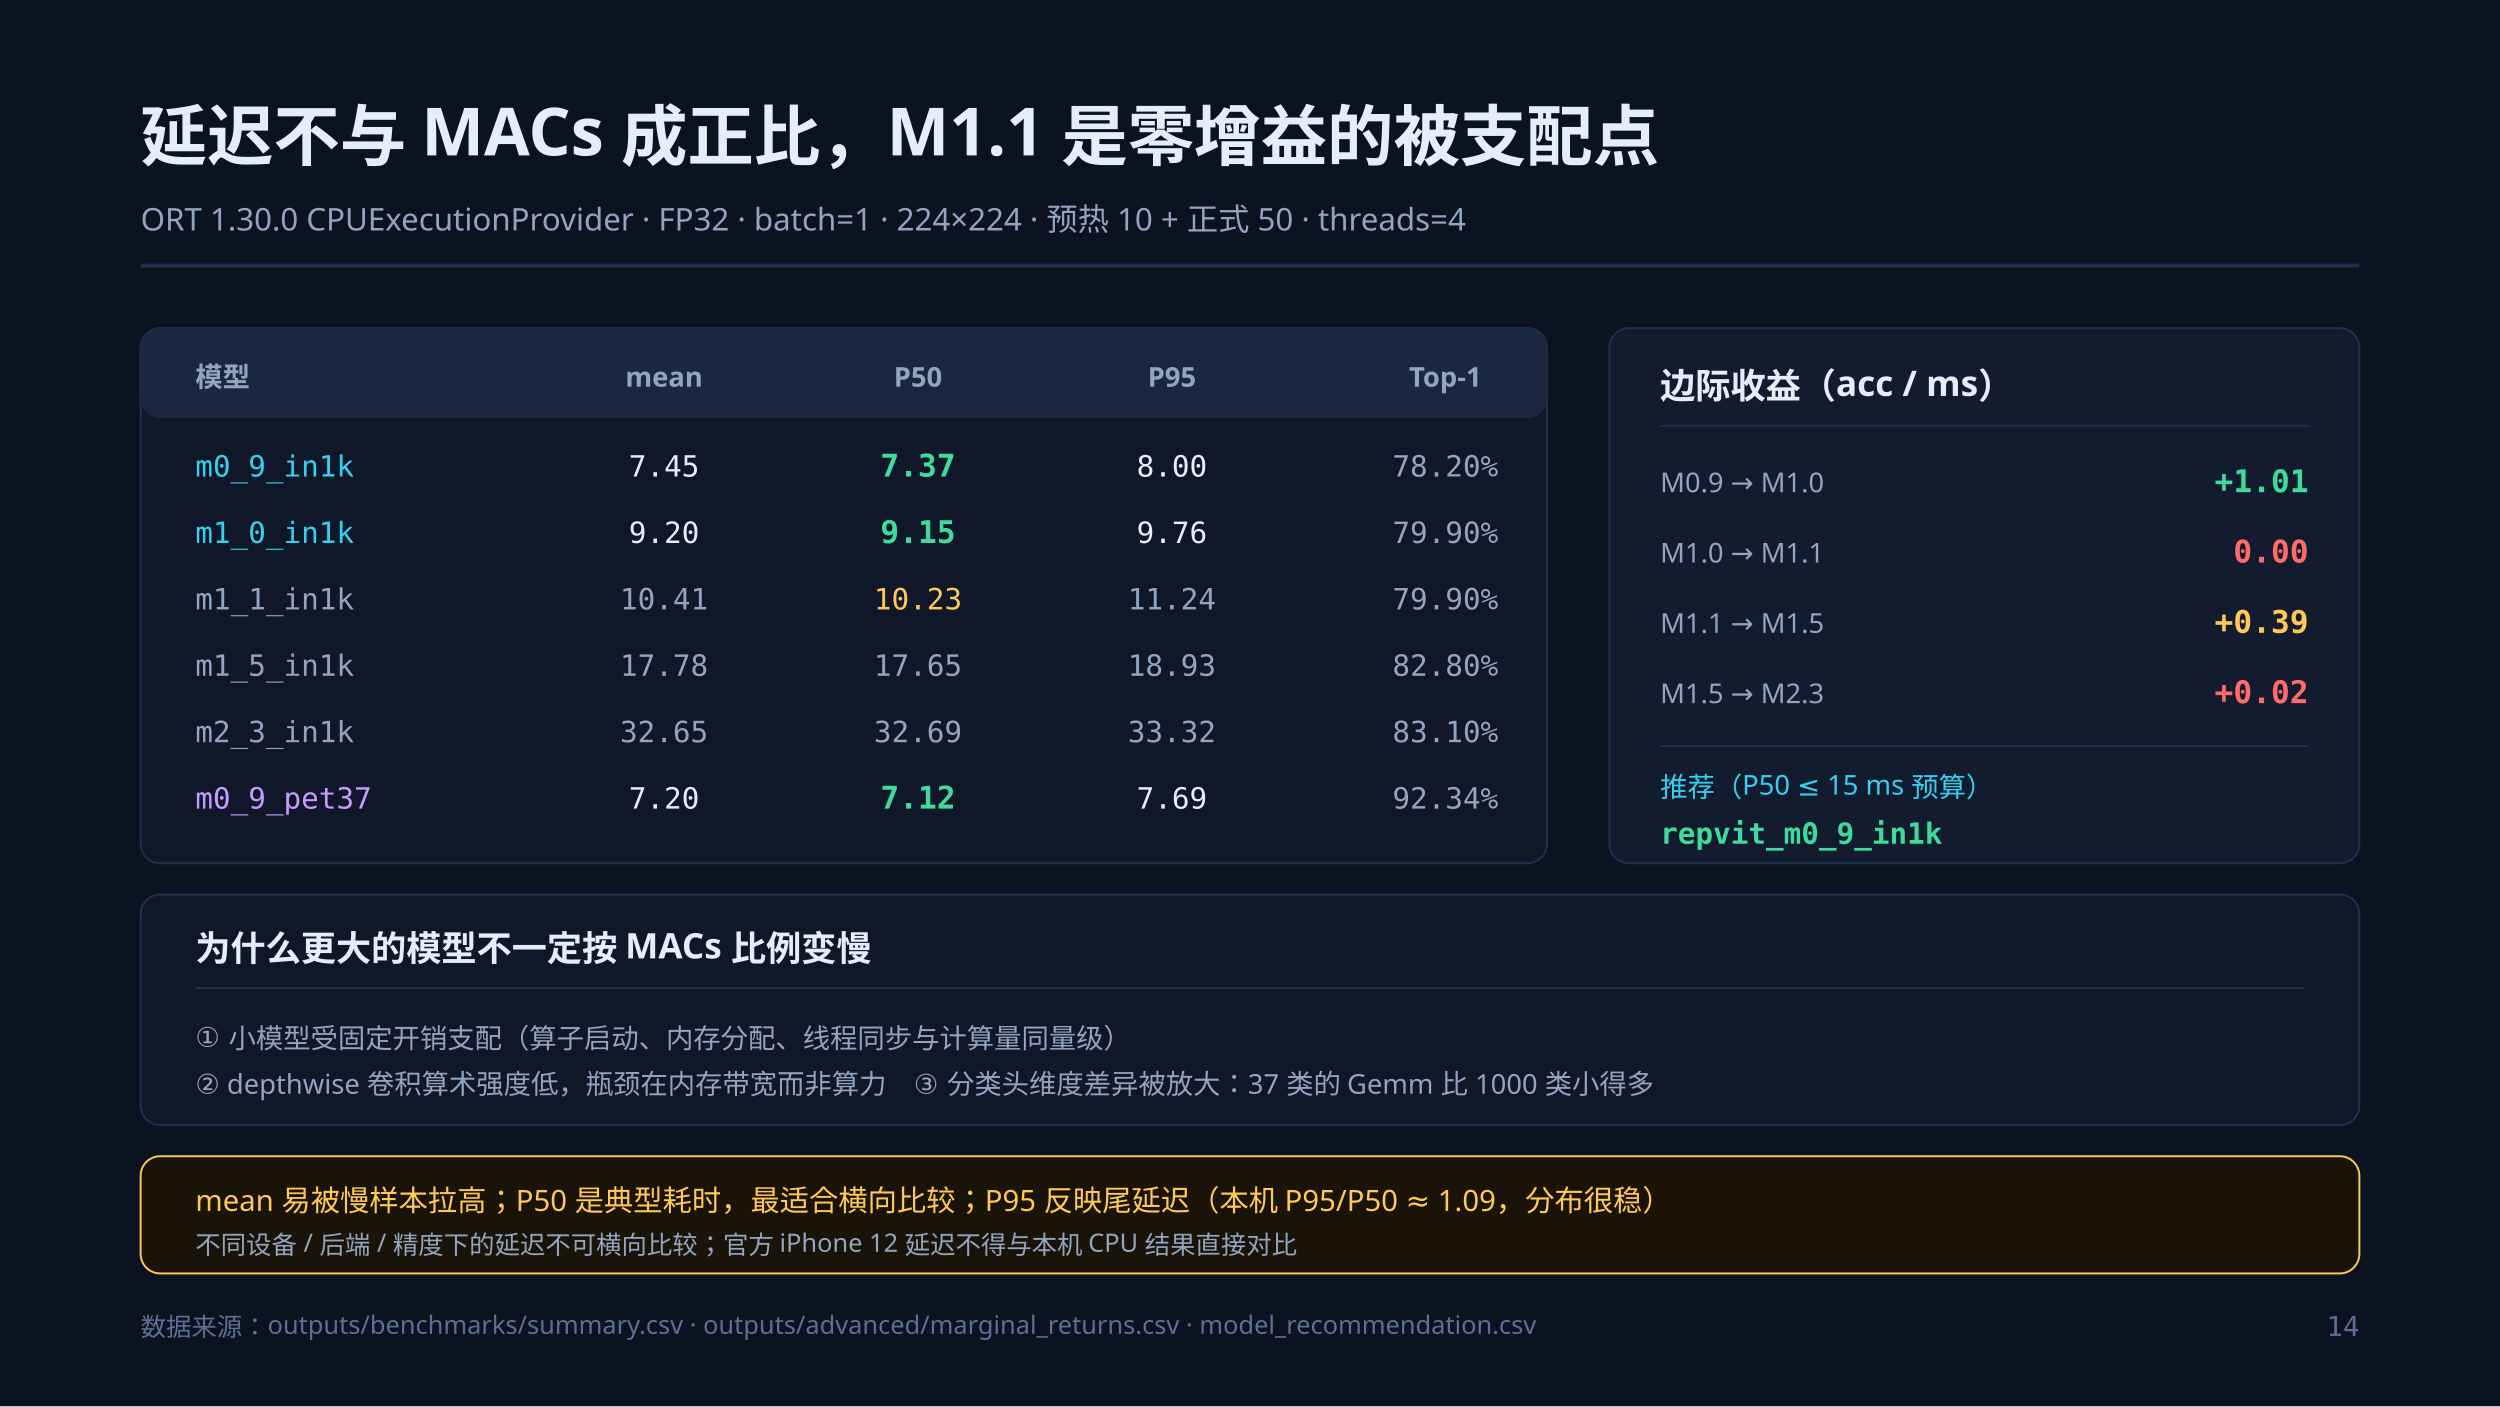
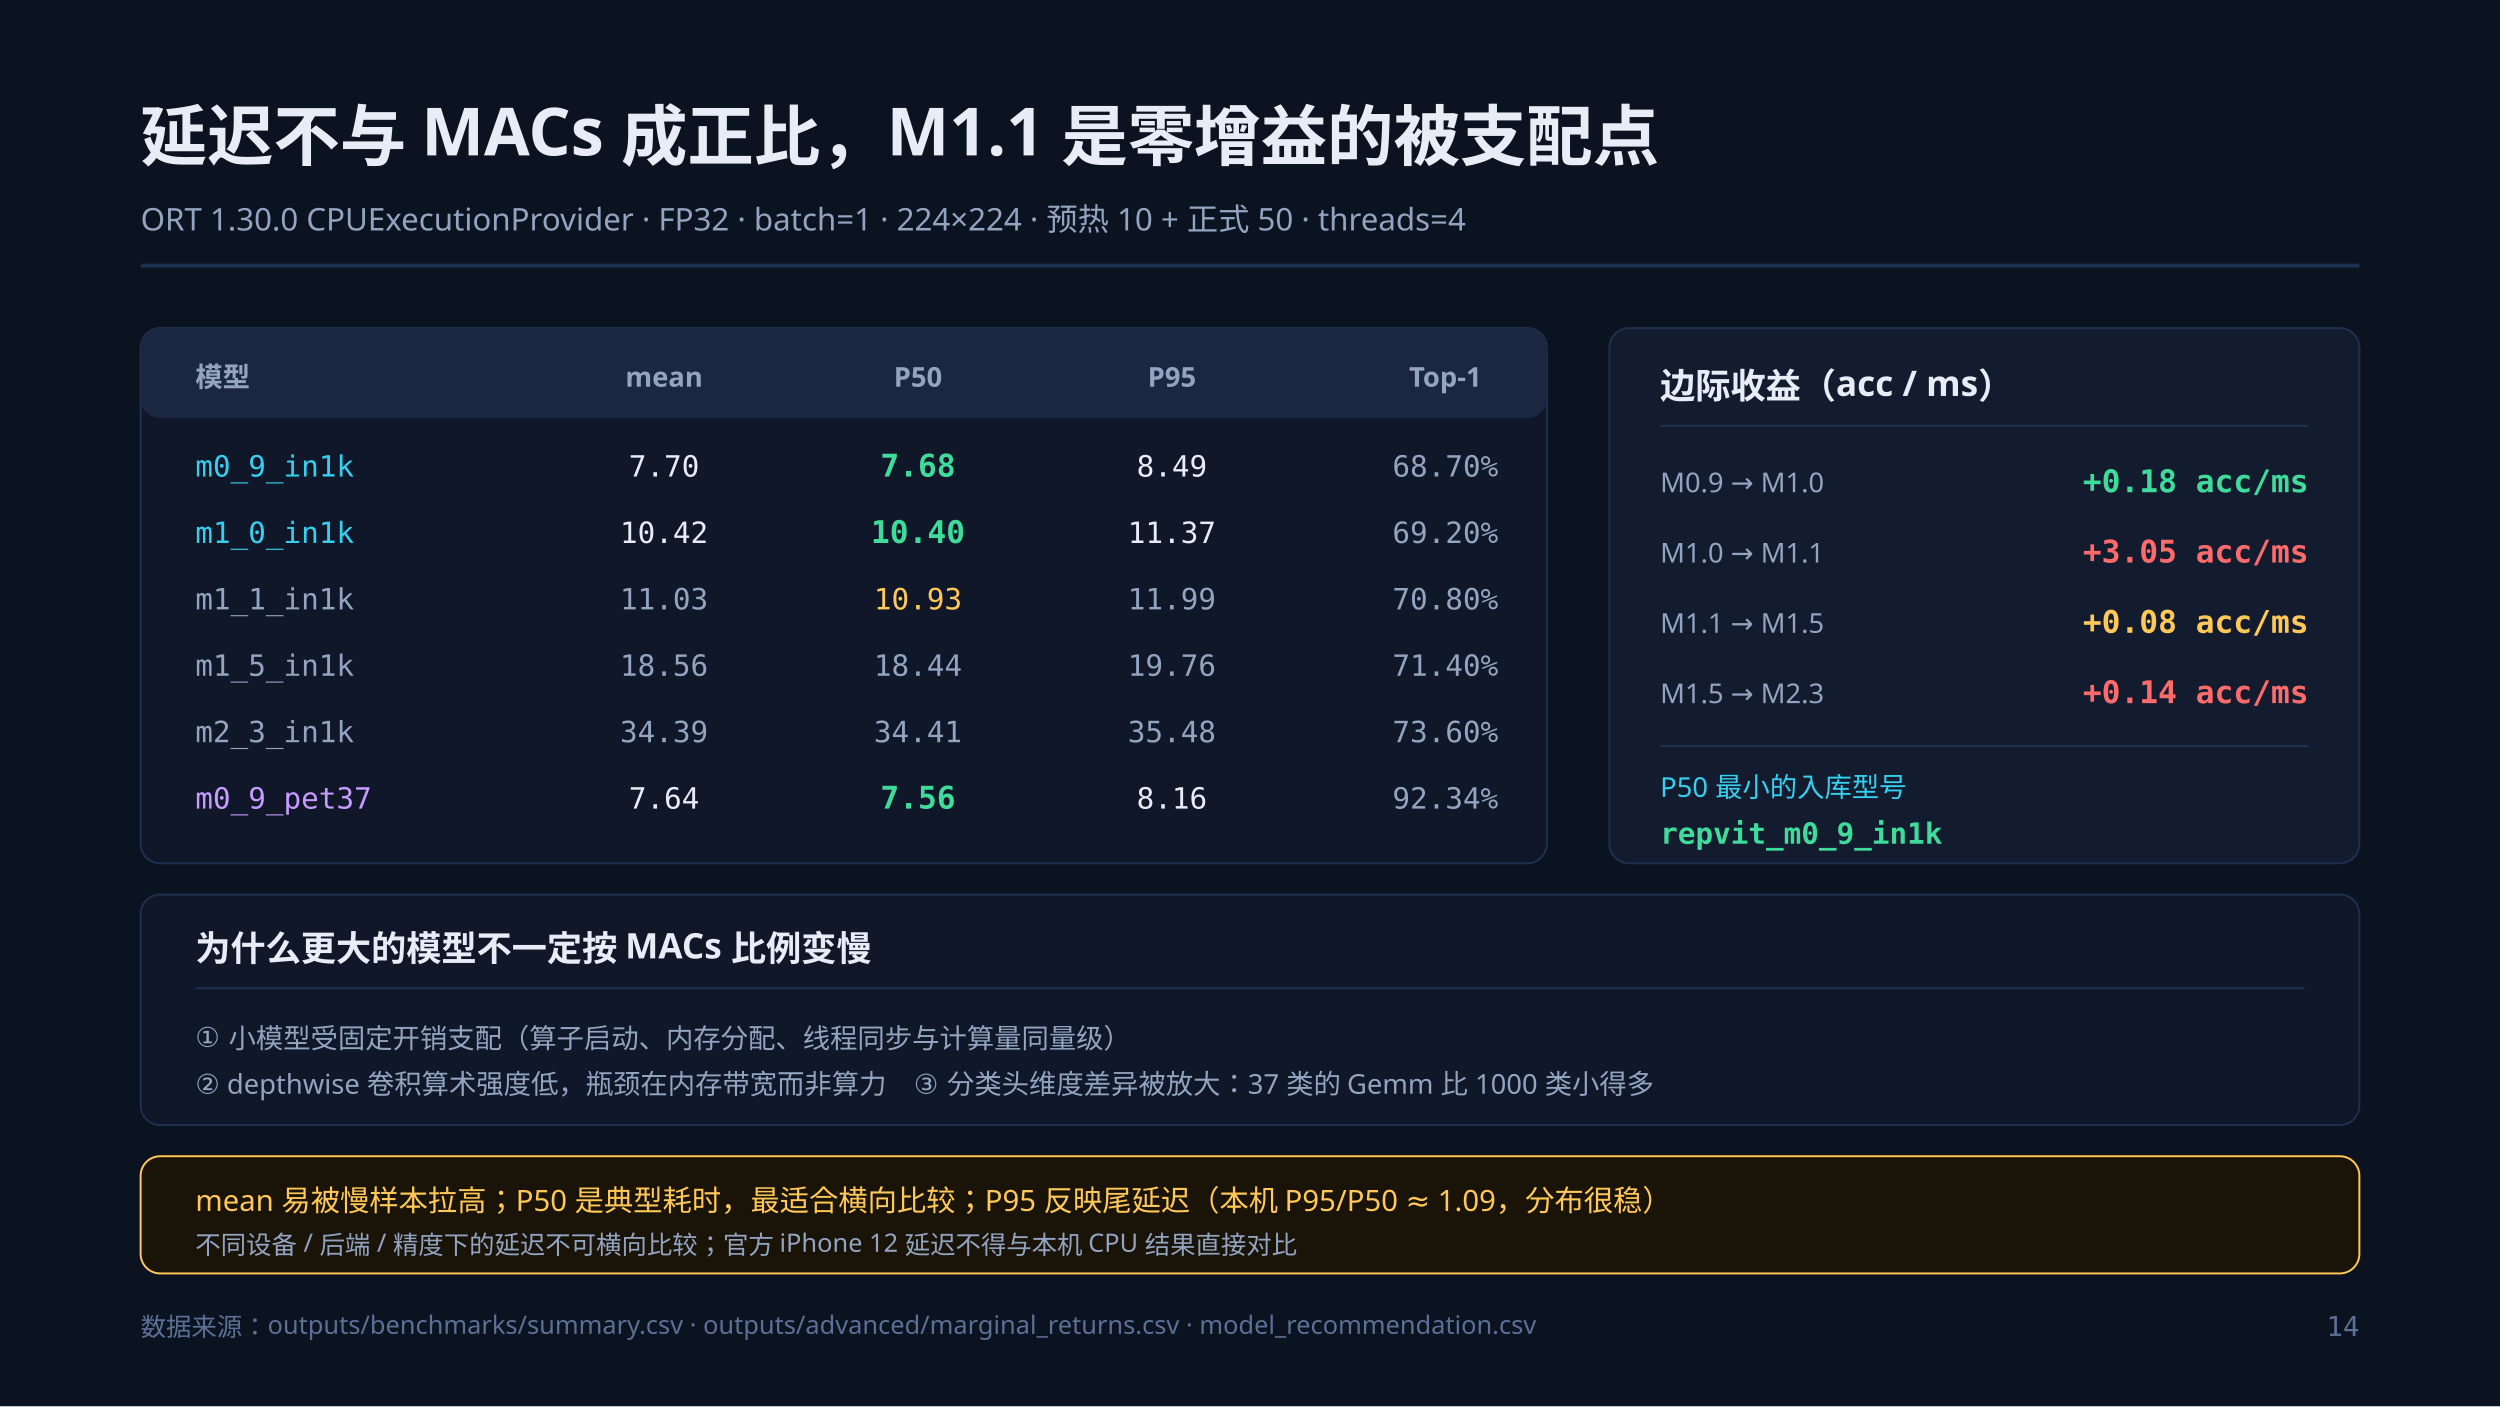
<svg xmlns="http://www.w3.org/2000/svg" viewBox="0 0 1280 720" data-pptx-page-role="content">
  <rect id="bg-canvas" data-pptx-role="background" x="0" y="0" width="1280" height="720" fill="#0B1220" />
  <g id="page-header" data-pptx-bounds="72 44 1136 100">
    <text x="72" y="82" font-family="Microsoft YaHei" font-size="34" font-weight="bold" fill="#E6EDF7">延迟不与 MACs 成正比，M1.1 是零增益的被支配点</text>
    <text x="72" y="118" font-family="Microsoft YaHei" font-size="16" fill="#93A4C0">ORT 1.30.0 CPUExecutionProvider · FP32 · batch=1 · 224×224 · 预热 10 + 正式 50 · threads=4</text>
    <line x1="72" y1="136" x2="1208" y2="136" stroke="#1E3050" stroke-width="2" />
  </g>
  <g id="bench-table" data-pptx-bounds="72 168 720 274">
    <rect x="72" y="168" width="720" height="274" rx="10" fill="#0F1728" stroke="#1E3050" stroke-width="1" />
    <g id="tbl-head">
      <rect x="72" y="168" width="720" height="46" rx="10" fill="#1B2740" />
      <text x="100" y="198" font-family="Microsoft YaHei" font-size="14" font-weight="bold" fill="#93A4C0">模型</text>
      <text x="340" y="198" font-family="Microsoft YaHei" font-size="14" font-weight="bold" fill="#93A4C0" text-anchor="middle">mean</text>
      <text x="470" y="198" font-family="Microsoft YaHei" font-size="14" font-weight="bold" fill="#93A4C0" text-anchor="middle">P50</text>
      <text x="600" y="198" font-family="Microsoft YaHei" font-size="14" font-weight="bold" fill="#93A4C0" text-anchor="middle">P95</text>
      <text x="740" y="198" font-family="Microsoft YaHei" font-size="14" font-weight="bold" fill="#93A4C0" text-anchor="middle">Top-1</text>
    </g>
    <g id="b-1">
      <text x="100" y="244" font-family="Consolas" font-size="15" fill="#35D0F0">m0_9_in1k</text>
-       <text x="340" y="244" font-family="Consolas" font-size="15" fill="#E6EDF7" text-anchor="middle">7.45</text>
-       <text x="470" y="244" font-family="Consolas" font-size="16" font-weight="bold" fill="#3FDB9B" text-anchor="middle">7.37</text>
-       <text x="600" y="244" font-family="Consolas" font-size="15" fill="#E6EDF7" text-anchor="middle">8.00</text>
-       <text x="740" y="244" font-family="Consolas" font-size="15" fill="#93A4C0" text-anchor="middle">78.20%</text>
+       <text x="340" y="244" font-family="Consolas" font-size="15" fill="#E6EDF7" text-anchor="middle">7.70</text>
+       <text x="470" y="244" font-family="Consolas" font-size="16" font-weight="bold" fill="#3FDB9B" text-anchor="middle">7.68</text>
+       <text x="600" y="244" font-family="Consolas" font-size="15" fill="#E6EDF7" text-anchor="middle">8.49</text>
+       <text x="740" y="244" font-family="Consolas" font-size="15" fill="#93A4C0" text-anchor="middle">68.70%</text>
    </g>
    <g id="b-2">
      <text x="100" y="278" font-family="Consolas" font-size="15" fill="#35D0F0">m1_0_in1k</text>
-       <text x="340" y="278" font-family="Consolas" font-size="15" fill="#E6EDF7" text-anchor="middle">9.20</text>
-       <text x="470" y="278" font-family="Consolas" font-size="16" font-weight="bold" fill="#3FDB9B" text-anchor="middle">9.15</text>
-       <text x="600" y="278" font-family="Consolas" font-size="15" fill="#E6EDF7" text-anchor="middle">9.76</text>
-       <text x="740" y="278" font-family="Consolas" font-size="15" fill="#93A4C0" text-anchor="middle">79.90%</text>
+       <text x="340" y="278" font-family="Consolas" font-size="15" fill="#E6EDF7" text-anchor="middle">10.42</text>
+       <text x="470" y="278" font-family="Consolas" font-size="16" font-weight="bold" fill="#3FDB9B" text-anchor="middle">10.40</text>
+       <text x="600" y="278" font-family="Consolas" font-size="15" fill="#E6EDF7" text-anchor="middle">11.37</text>
+       <text x="740" y="278" font-family="Consolas" font-size="15" fill="#93A4C0" text-anchor="middle">69.20%</text>
    </g>
    <g id="b-3">
      <text x="100" y="312" font-family="Consolas" font-size="15" fill="#93A4C0">m1_1_in1k</text>
-       <text x="340" y="312" font-family="Consolas" font-size="15" fill="#93A4C0" text-anchor="middle">10.41</text>
-       <text x="470" y="312" font-family="Consolas" font-size="15" fill="#FFC857" text-anchor="middle">10.23</text>
-       <text x="600" y="312" font-family="Consolas" font-size="15" fill="#93A4C0" text-anchor="middle">11.24</text>
-       <text x="740" y="312" font-family="Consolas" font-size="15" fill="#93A4C0" text-anchor="middle">79.90%</text>
+       <text x="340" y="312" font-family="Consolas" font-size="15" fill="#93A4C0" text-anchor="middle">11.03</text>
+       <text x="470" y="312" font-family="Consolas" font-size="15" fill="#FFC857" text-anchor="middle">10.93</text>
+       <text x="600" y="312" font-family="Consolas" font-size="15" fill="#93A4C0" text-anchor="middle">11.99</text>
+       <text x="740" y="312" font-family="Consolas" font-size="15" fill="#93A4C0" text-anchor="middle">70.80%</text>
    </g>
    <g id="b-4">
      <text x="100" y="346" font-family="Consolas" font-size="15" fill="#93A4C0">m1_5_in1k</text>
-       <text x="340" y="346" font-family="Consolas" font-size="15" fill="#93A4C0" text-anchor="middle">17.78</text>
-       <text x="470" y="346" font-family="Consolas" font-size="15" fill="#93A4C0" text-anchor="middle">17.65</text>
-       <text x="600" y="346" font-family="Consolas" font-size="15" fill="#93A4C0" text-anchor="middle">18.93</text>
-       <text x="740" y="346" font-family="Consolas" font-size="15" fill="#93A4C0" text-anchor="middle">82.80%</text>
+       <text x="340" y="346" font-family="Consolas" font-size="15" fill="#93A4C0" text-anchor="middle">18.56</text>
+       <text x="470" y="346" font-family="Consolas" font-size="15" fill="#93A4C0" text-anchor="middle">18.44</text>
+       <text x="600" y="346" font-family="Consolas" font-size="15" fill="#93A4C0" text-anchor="middle">19.76</text>
+       <text x="740" y="346" font-family="Consolas" font-size="15" fill="#93A4C0" text-anchor="middle">71.40%</text>
    </g>
    <g id="b-5">
      <text x="100" y="380" font-family="Consolas" font-size="15" fill="#93A4C0">m2_3_in1k</text>
-       <text x="340" y="380" font-family="Consolas" font-size="15" fill="#93A4C0" text-anchor="middle">32.65</text>
-       <text x="470" y="380" font-family="Consolas" font-size="15" fill="#93A4C0" text-anchor="middle">32.69</text>
-       <text x="600" y="380" font-family="Consolas" font-size="15" fill="#93A4C0" text-anchor="middle">33.32</text>
-       <text x="740" y="380" font-family="Consolas" font-size="15" fill="#93A4C0" text-anchor="middle">83.10%</text>
+       <text x="340" y="380" font-family="Consolas" font-size="15" fill="#93A4C0" text-anchor="middle">34.39</text>
+       <text x="470" y="380" font-family="Consolas" font-size="15" fill="#93A4C0" text-anchor="middle">34.41</text>
+       <text x="600" y="380" font-family="Consolas" font-size="15" fill="#93A4C0" text-anchor="middle">35.48</text>
+       <text x="740" y="380" font-family="Consolas" font-size="15" fill="#93A4C0" text-anchor="middle">73.60%</text>
    </g>
    <g id="b-6">
      <text x="100" y="414" font-family="Consolas" font-size="15" fill="#C79BFF">m0_9_pet37</text>
-       <text x="340" y="414" font-family="Consolas" font-size="15" fill="#E6EDF7" text-anchor="middle">7.20</text>
-       <text x="470" y="414" font-family="Consolas" font-size="16" font-weight="bold" fill="#3FDB9B" text-anchor="middle">7.12</text>
-       <text x="600" y="414" font-family="Consolas" font-size="15" fill="#E6EDF7" text-anchor="middle">7.69</text>
+       <text x="340" y="414" font-family="Consolas" font-size="15" fill="#E6EDF7" text-anchor="middle">7.64</text>
+       <text x="470" y="414" font-family="Consolas" font-size="16" font-weight="bold" fill="#3FDB9B" text-anchor="middle">7.56</text>
+       <text x="600" y="414" font-family="Consolas" font-size="15" fill="#E6EDF7" text-anchor="middle">8.16</text>
      <text x="740" y="414" font-family="Consolas" font-size="15" fill="#93A4C0" text-anchor="middle">92.34%</text>
    </g>
  </g>
  <g id="marginal" data-pptx-bounds="824 168 384 274">
    <rect x="824" y="168" width="384" height="274" rx="10" fill="#131C2E" stroke="#1E3050" stroke-width="1" />
    <text x="850" y="204" font-family="Microsoft YaHei" font-size="18" font-weight="bold" fill="#E6EDF7">边际收益（acc / ms）</text>
    <line x1="850" y1="218" x2="1182" y2="218" stroke="#1E3050" stroke-width="1" />
    <g id="m-1">
      <text x="850" y="252" font-family="Microsoft YaHei" font-size="14" fill="#93A4C0">M0.9 → M1.0</text>
-       <text x="1182" y="252" font-family="Consolas" font-size="16" font-weight="bold" fill="#3FDB9B" text-anchor="end">+1.01</text>
+       <text x="1182" y="252" font-family="Consolas" font-size="16" font-weight="bold" fill="#3FDB9B" text-anchor="end">+0.18 acc/ms</text>
    </g>
    <g id="m-2">
      <text x="850" y="288" font-family="Microsoft YaHei" font-size="14" fill="#93A4C0">M1.0 → M1.1</text>
-       <text x="1182" y="288" font-family="Consolas" font-size="16" font-weight="bold" fill="#FF6B6B" text-anchor="end">0.00</text>
+       <text x="1182" y="288" font-family="Consolas" font-size="16" font-weight="bold" fill="#FF6B6B" text-anchor="end">+3.05 acc/ms</text>
    </g>
    <g id="m-3">
      <text x="850" y="324" font-family="Microsoft YaHei" font-size="14" fill="#93A4C0">M1.1 → M1.5</text>
-       <text x="1182" y="324" font-family="Consolas" font-size="16" font-weight="bold" fill="#FFC857" text-anchor="end">+0.39</text>
+       <text x="1182" y="324" font-family="Consolas" font-size="16" font-weight="bold" fill="#FFC857" text-anchor="end">+0.08 acc/ms</text>
    </g>
    <g id="m-4">
      <text x="850" y="360" font-family="Microsoft YaHei" font-size="14" fill="#93A4C0">M1.5 → M2.3</text>
-       <text x="1182" y="360" font-family="Consolas" font-size="16" font-weight="bold" fill="#FF6B6B" text-anchor="end">+0.02</text>
+       <text x="1182" y="360" font-family="Consolas" font-size="16" font-weight="bold" fill="#FF6B6B" text-anchor="end">+0.14 acc/ms</text>
    </g>
    <line x1="850" y1="382" x2="1182" y2="382" stroke="#1E3050" stroke-width="1" />
-     <text x="850" y="408" font-family="Microsoft YaHei" font-size="14" fill="#35D0F0">推荐（P50 ≤ 15 ms 预算）</text>
+     <text x="850" y="408" font-family="Microsoft YaHei" font-size="14" fill="#35D0F0">P50 最小的入库型号</text>
    <text x="850" y="432" font-family="Consolas" font-size="15" font-weight="bold" fill="#3FDB9B">repvit_m0_9_in1k</text>
  </g>
  <g id="why-not-linear" data-pptx-bounds="72 458 1136 118">
    <rect x="72" y="458" width="1136" height="118" rx="10" fill="#0F1728" stroke="#1E3050" stroke-width="1" />
    <text x="100" y="492" font-family="Microsoft YaHei" font-size="18" font-weight="bold" fill="#E6EDF7">为什么更大的模型不一定按 MACs 比例变慢</text>
    <line x1="100" y1="506" x2="1180" y2="506" stroke="#1E3050" stroke-width="1" />
    <text x="100" y="536" font-family="Microsoft YaHei" font-size="14" fill="#93A4C0">① 小模型受固定开销支配（算子启动、内存分配、线程同步与计算量同量级）</text>
    <text x="100" y="560" font-family="Microsoft YaHei" font-size="14" fill="#93A4C0">② depthwise 卷积算术强度低，瓶颈在内存带宽而非算力　③ 分类头维度差异被放大：37 类的 Gemm 比 1000 类小得多</text>
  </g>
  <g id="perf-disclaimer" data-pptx-bounds="72 592 1136 60">
    <rect x="72" y="592" width="1136" height="60" rx="10" fill="#1A1408" stroke="#FFC857" stroke-width="1" />
    <text x="100" y="620" font-family="Microsoft YaHei" font-size="15" fill="#FFC857">mean 易被慢样本拉高；P50 是典型耗时，最适合横向比较；P95 反映尾延迟（本机 P95/P50 ≈ 1.09，分布很稳）</text>
    <text x="100" y="642" font-family="Microsoft YaHei" font-size="13" fill="#93A4C0">不同设备 / 后端 / 精度下的延迟不可横向比较；官方 iPhone 12 延迟不得与本机 CPU 结果直接对比</text>
  </g>
  <g id="page-footer" data-pptx-bounds="72 662 1136 34">
    <text x="72" y="684" font-family="Microsoft YaHei" font-size="13" fill="#5C7096">数据来源：outputs/benchmarks/summary.csv · outputs/advanced/marginal_returns.csv · model_recommendation.csv</text>
    <text x="1208" y="684" font-family="Consolas" font-size="14" fill="#5C7096" text-anchor="end">14</text>
  </g>
</svg>
